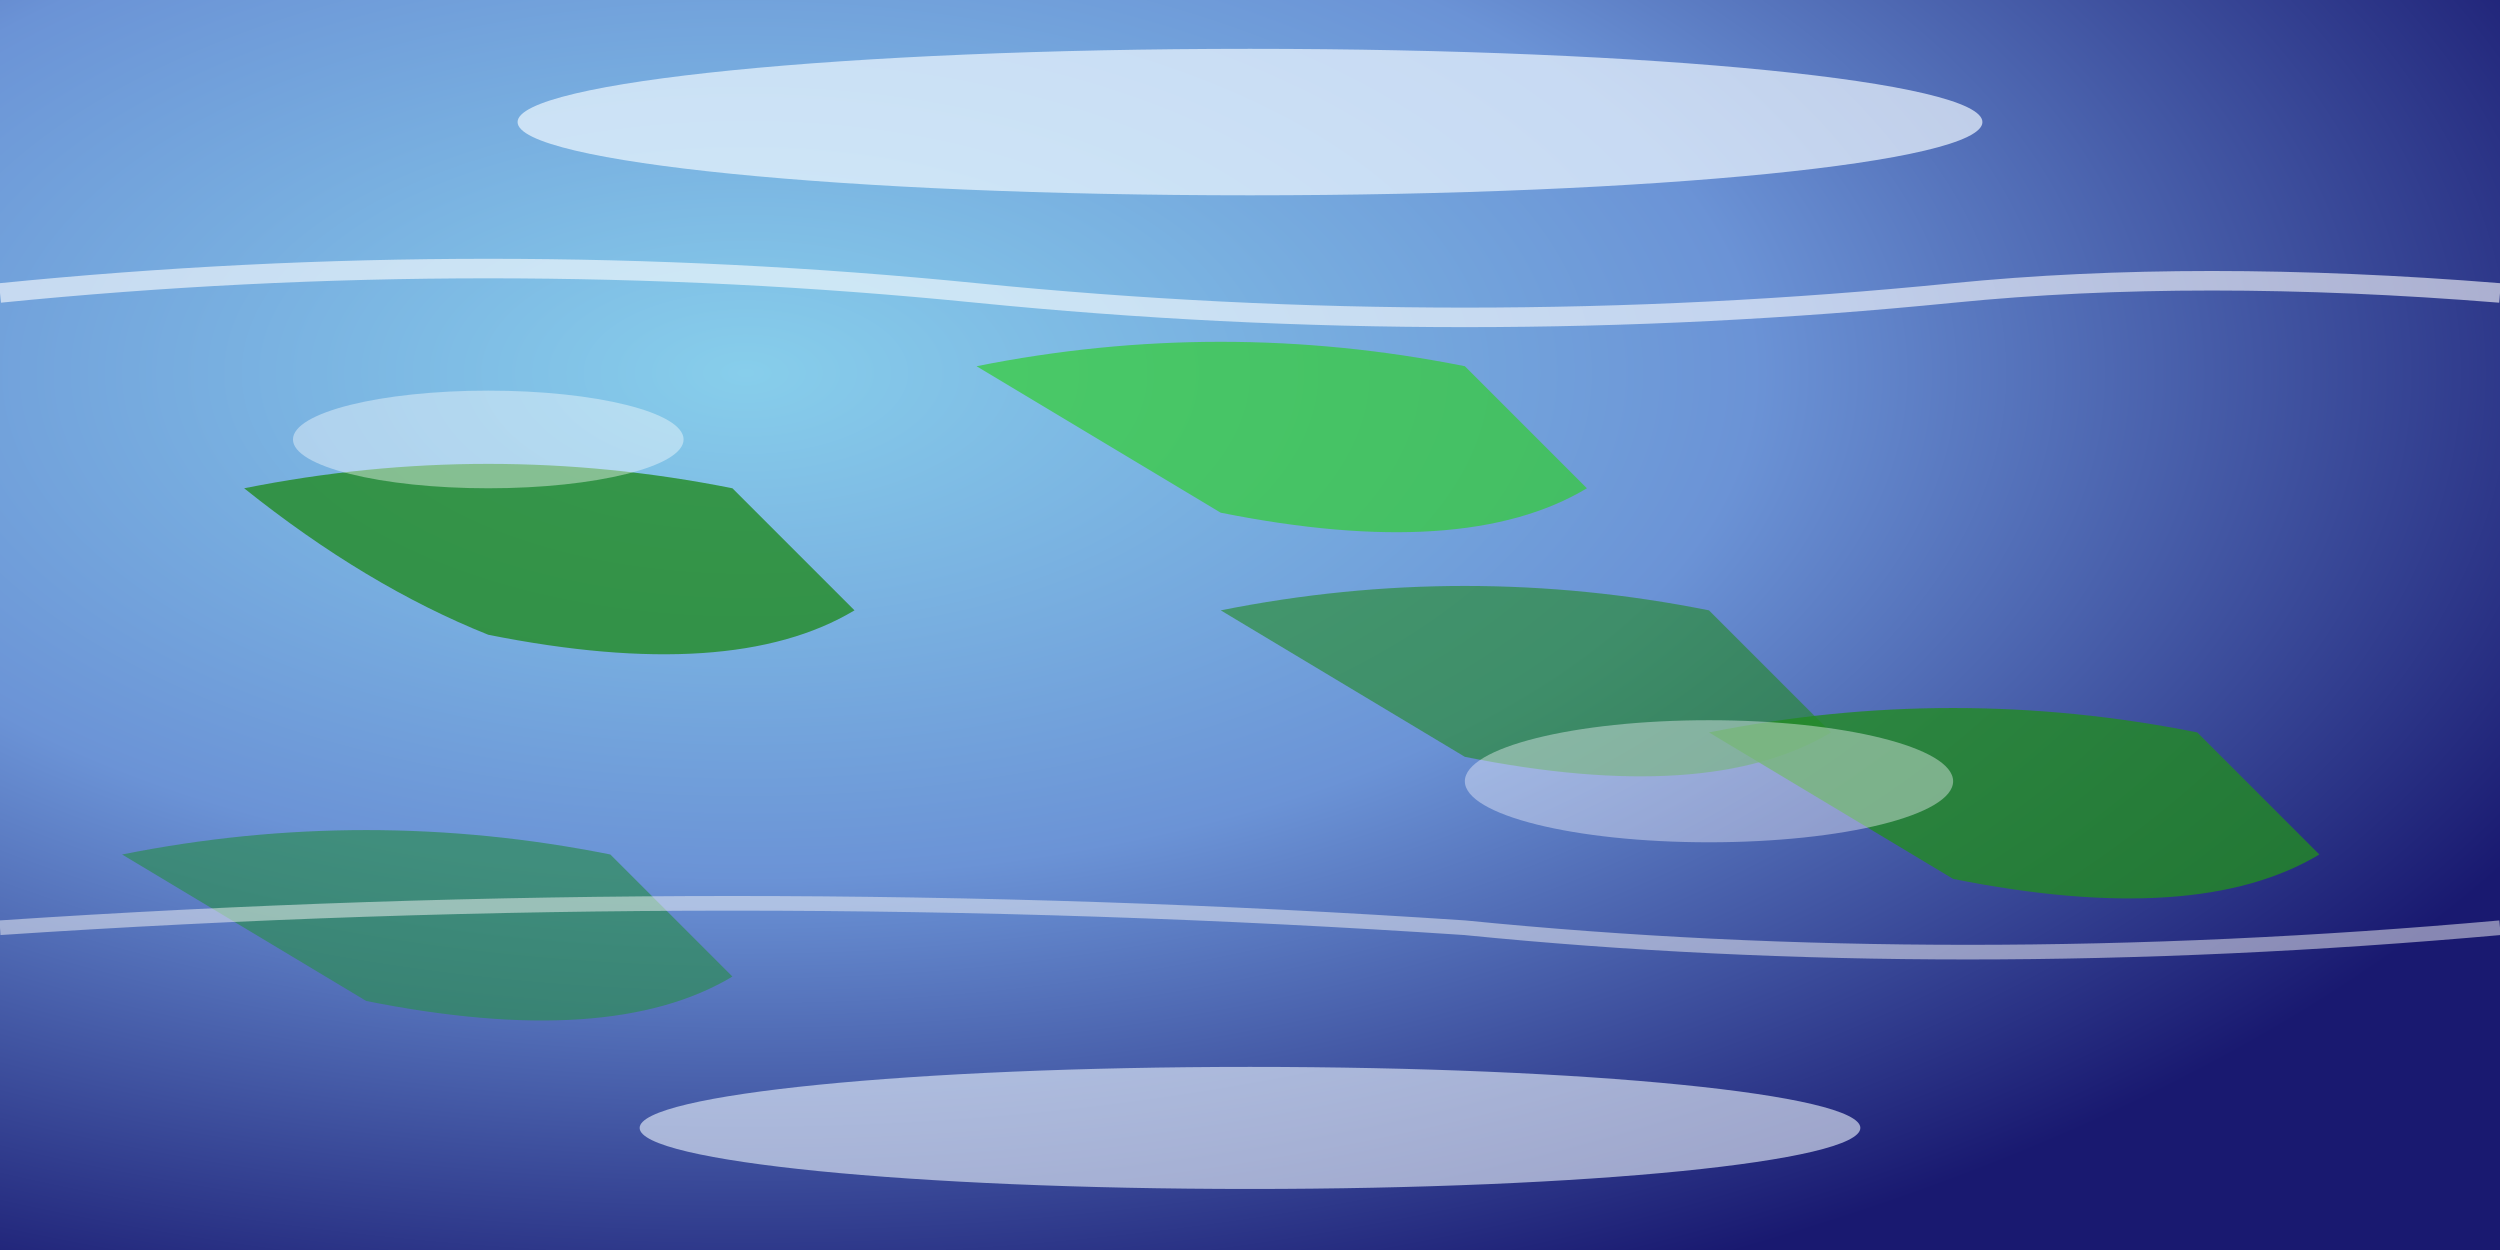
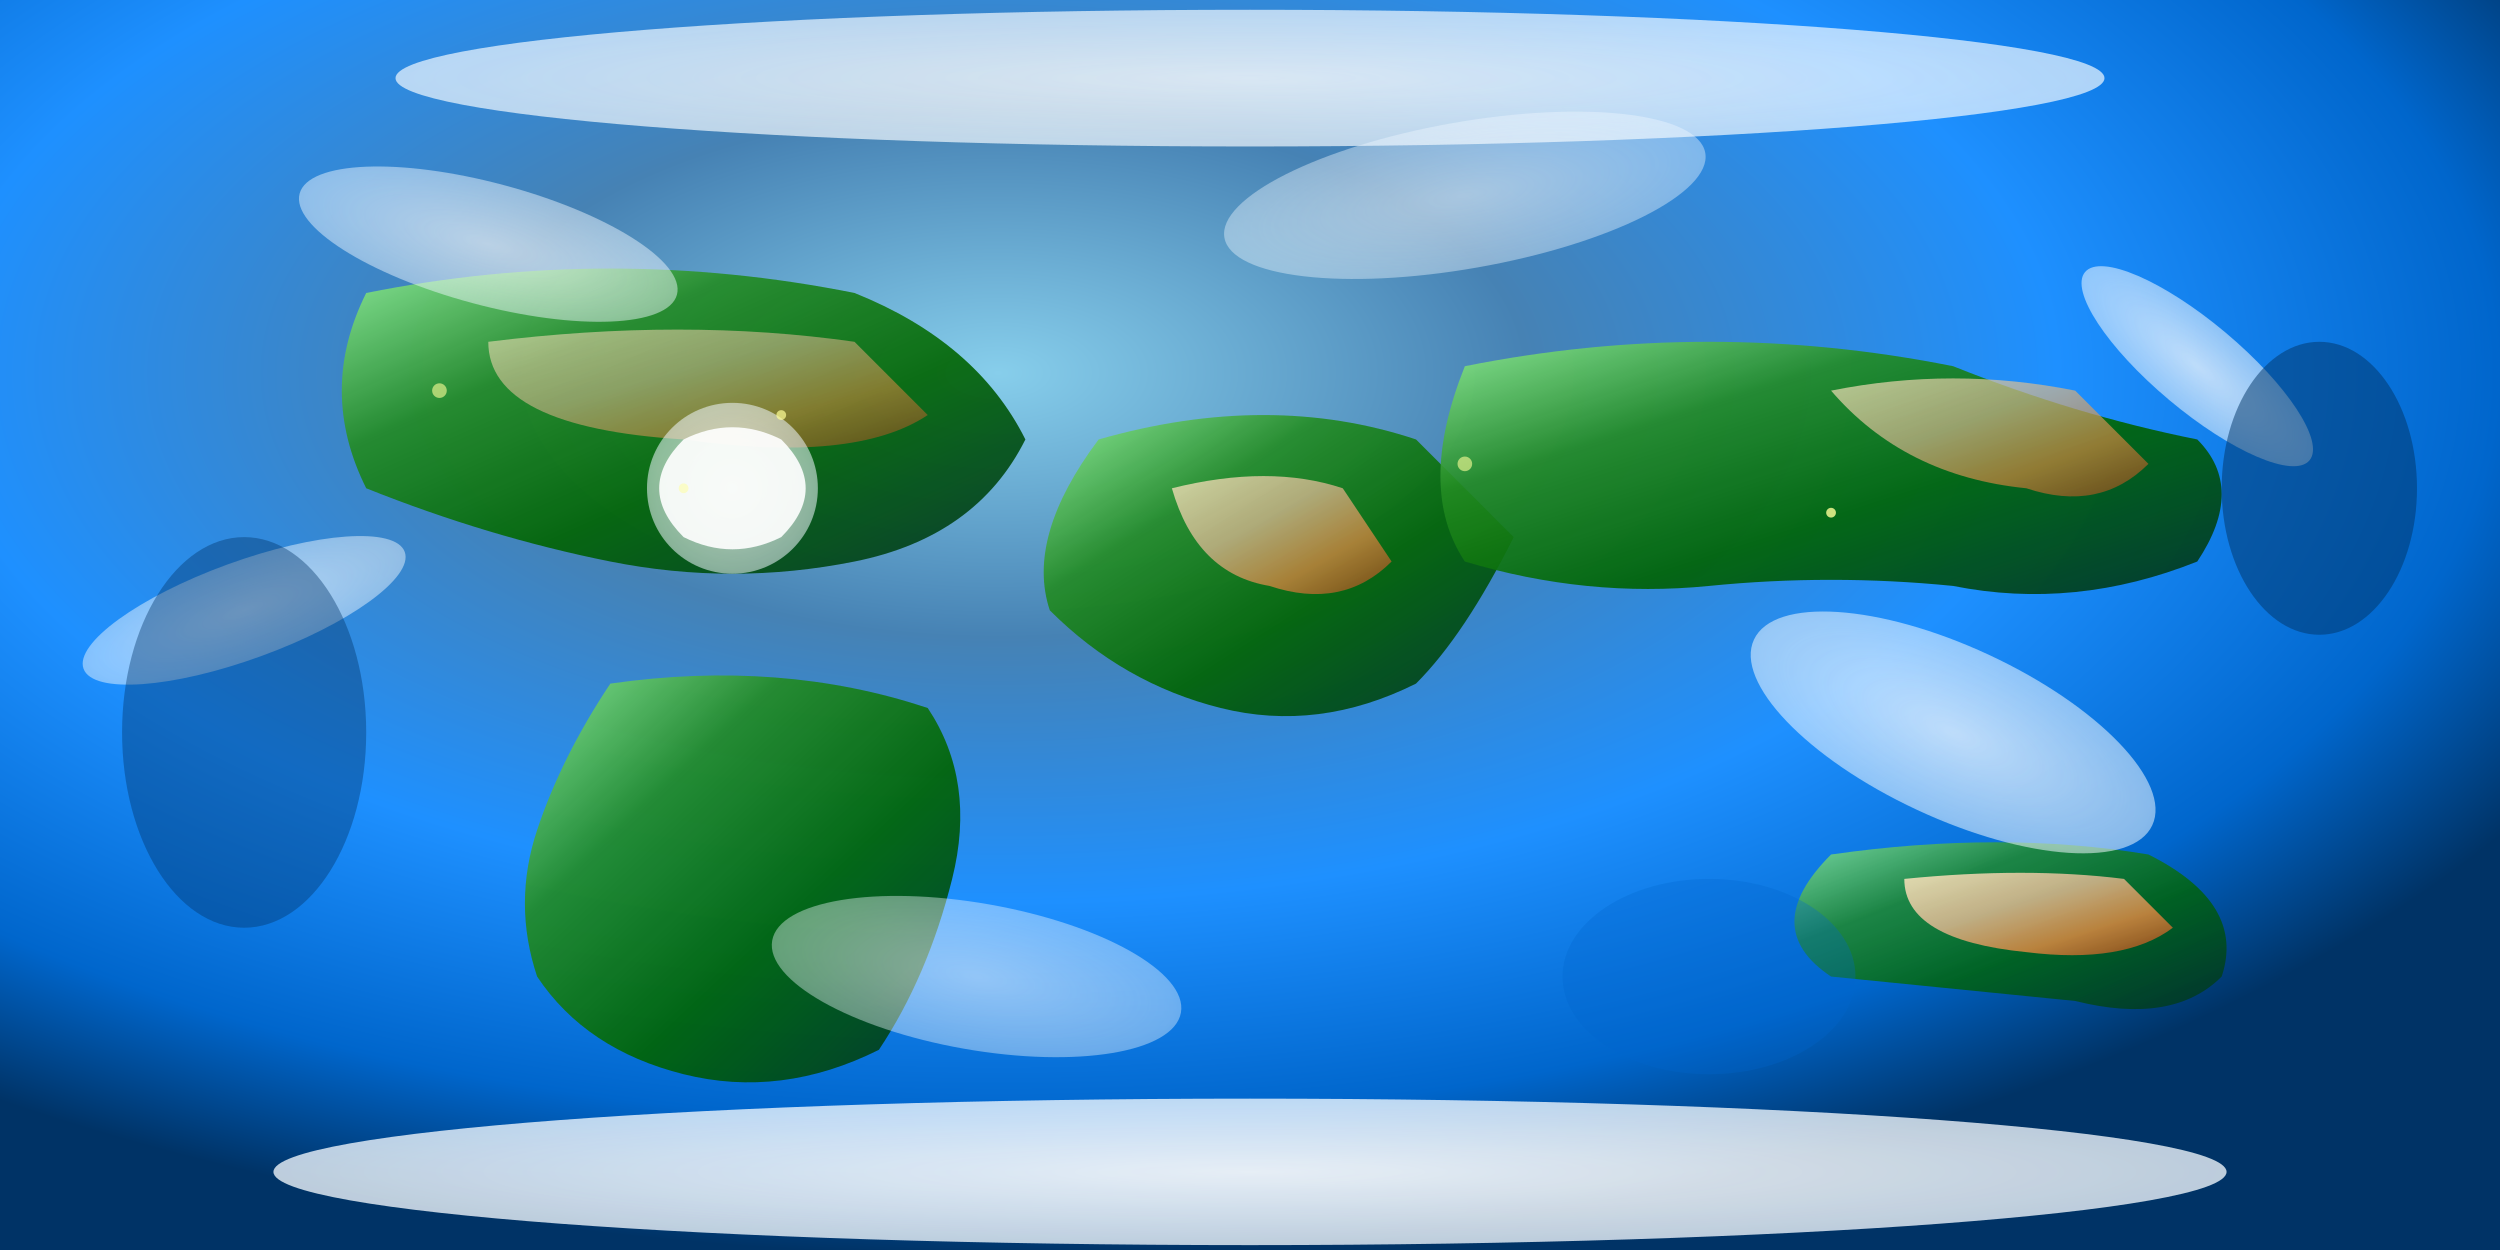
<svg xmlns="http://www.w3.org/2000/svg" width="1024" height="512">
  <defs>
-     <radialGradient id="earthGradient" cx="0.3" cy="0.3" r="0.8">
+     <radialGradient id="oceanBase" cx="40%" cy="30%" r="70%">
      <stop offset="0%" style="stop-color:#87CEEB;stop-opacity:1" />
-       <stop offset="50%" style="stop-color:#6B93D6;stop-opacity:1" />
-       <stop offset="100%" style="stop-color:#191970;stop-opacity:1" />
+       <stop offset="30%" style="stop-color:#4682B4;stop-opacity:1" />
+       <stop offset="60%" style="stop-color:#1E90FF;stop-opacity:1" />
+       <stop offset="85%" style="stop-color:#0066CC;stop-opacity:1" />
+       <stop offset="100%" style="stop-color:#003366;stop-opacity:1" />
+     </radialGradient>
+     <linearGradient id="continentGreen" x1="0%" y1="0%" x2="100%" y2="100%">
+       <stop offset="0%" style="stop-color:#90EE90;stop-opacity:1" />
+       <stop offset="30%" style="stop-color:#228B22;stop-opacity:1" />
+       <stop offset="60%" style="stop-color:#006400;stop-opacity:1" />
+       <stop offset="100%" style="stop-color:#013220;stop-opacity:1" />
+     </linearGradient>
+     <linearGradient id="desertBrown" x1="0%" y1="0%" x2="100%" y2="100%">
+       <stop offset="0%" style="stop-color:#F4E4BC;stop-opacity:1" />
+       <stop offset="40%" style="stop-color:#D2B48C;stop-opacity:1" />
+       <stop offset="70%" style="stop-color:#CD853F;stop-opacity:1" />
+       <stop offset="100%" style="stop-color:#8B4513;stop-opacity:1" />
+     </linearGradient>
+     <radialGradient id="cloudWhite" cx="50%" cy="50%" r="80%">
+       <stop offset="0%" style="stop-color:#FFFFFF;stop-opacity:0.9" />
+       <stop offset="60%" style="stop-color:#F0F8FF;stop-opacity:0.7" />
+       <stop offset="100%" style="stop-color:#E6F3FF;stop-opacity:0.3" />
+     </radialGradient>
+     <radialGradient id="iceCap" cx="50%" cy="50%" r="100%">
+       <stop offset="0%" style="stop-color:#FFFFFF;stop-opacity:1" />
+       <stop offset="70%" style="stop-color:#F0F8FF;stop-opacity:0.8" />
+       <stop offset="100%" style="stop-color:#B0E0E6;stop-opacity:0.6" />
    </radialGradient>
  </defs>
-   <rect width="100%" height="100%" fill="url(#earthGradient)" />
-   <path d="M100,200 Q200,180 300,200 L350,250 Q300,280 200,260 Q150,240 100,200" fill="#228B22" opacity="0.8" />
-   <path d="M400,150 Q500,130 600,150 L650,200 Q600,230 500,210 Q450,180 400,150" fill="#32CD32" opacity="0.7" />
-   <path d="M700,300 Q800,280 900,300 L950,350 Q900,380 800,360 Q750,330 700,300" fill="#228B22" opacity="0.8" />
-   <path d="M50,350 Q150,330 250,350 L300,400 Q250,430 150,410 Q100,380 50,350" fill="#2E8B57" opacity="0.7" />
-   <path d="M500,250 Q600,230 700,250 L750,300 Q700,330 600,310 Q550,280 500,250" fill="#228B22" opacity="0.6" />
-   <ellipse cx="512" cy="50" rx="300" ry="30" fill="#F0F8FF" opacity="0.7" />
-   <ellipse cx="512" cy="462" rx="250" ry="25" fill="#F0F8FF" opacity="0.6" />
-   <path d="M0,120 Q200,100 400,120 Q600,140 800,120 Q900,110 1024,120" stroke="#FFFFFF" stroke-width="8" fill="none" opacity="0.6" />
-   <path d="M0,380 Q300,360 600,380 Q800,400 1024,380" stroke="#F5F5F5" stroke-width="6" fill="none" opacity="0.5" />
-   <ellipse cx="200" cy="180" rx="80" ry="20" fill="#FFFFFF" opacity="0.4" />
-   <ellipse cx="700" cy="320" rx="100" ry="25" fill="#F8F8FF" opacity="0.4" />
+   <rect width="100%" height="100%" fill="url(#oceanBase)" />
+   <path d="M450,180 Q520,160 580,180 L620,220 Q600,260 580,280 Q540,300 500,290 Q460,280 430,250 Q420,220 450,180" fill="url(#continentGreen)" opacity="0.9" />
+   <path d="M480,200 Q520,190 550,200 L570,230 Q550,250 520,240 Q490,235 480,200" fill="url(#desertBrown)" opacity="0.8" />
+   <path d="M600,150 Q700,130 800,150 Q850,170 900,180 Q920,200 900,230 Q850,250 800,240 Q750,235 700,240 Q650,245 600,230 Q580,200 600,150" fill="url(#continentGreen)" opacity="0.9" />
+   <path d="M750,160 Q800,150 850,160 L880,190 Q860,210 830,200 Q780,195 750,160" fill="url(#desertBrown)" opacity="0.7" />
+   <path d="M150,120 Q250,100 350,120 Q400,140 420,180 Q400,220 350,230 Q300,240 250,230 Q200,220 150,200 Q130,160 150,120" fill="url(#continentGreen)" opacity="0.9" />
+   <path d="M200,140 Q280,130 350,140 L380,170 Q350,190 280,180 Q200,175 200,140" fill="url(#desertBrown)" opacity="0.6" />
+   <path d="M250,280 Q320,270 380,290 Q400,320 390,360 Q380,400 360,430 Q320,450 280,440 Q240,430 220,400 Q210,370 220,340 Q230,310 250,280" fill="url(#continentGreen)" opacity="0.9" />
+   <path d="M750,350 Q820,340 880,350 Q920,370 910,400 Q890,420 850,410 Q800,405 750,400 Q720,380 750,350" fill="url(#continentGreen)" opacity="0.8" />
+   <path d="M780,360 Q830,355 870,360 L890,380 Q870,395 830,390 Q780,385 780,360" fill="url(#desertBrown)" opacity="0.9" />
+   <ellipse cx="512" cy="480" rx="400" ry="30" fill="url(#iceCap)" opacity="0.9" />
+   <ellipse cx="512" cy="32" rx="350" ry="28" fill="url(#iceCap)" opacity="0.8" />
+   <ellipse cx="200" cy="100" rx="80" ry="25" fill="url(#cloudWhite)" opacity="0.7" transform="rotate(15 200 100)" />
+   <ellipse cx="600" cy="80" rx="100" ry="30" fill="url(#cloudWhite)" opacity="0.6" transform="rotate(-10 600 80)" />
+   <ellipse cx="800" cy="300" rx="90" ry="35" fill="url(#cloudWhite)" opacity="0.8" transform="rotate(25 800 300)" />
+   <ellipse cx="100" cy="250" rx="70" ry="20" fill="url(#cloudWhite)" opacity="0.7" transform="rotate(-20 100 250)" />
+   <ellipse cx="400" cy="400" rx="85" ry="30" fill="url(#cloudWhite)" opacity="0.6" transform="rotate(10 400 400)" />
+   <ellipse cx="900" cy="150" rx="60" ry="18" fill="url(#cloudWhite)" opacity="0.8" transform="rotate(40 900 150)" />
+   <circle cx="300" cy="200" r="35" fill="url(#cloudWhite)" opacity="0.8" />
+   <path d="M280,180 Q300,170 320,180 Q340,200 320,220 Q300,230 280,220 Q260,200 280,180" fill="#FFFFFF" opacity="0.9" />
+   <ellipse cx="100" cy="300" rx="50" ry="80" fill="#003366" opacity="0.4" />
+   <ellipse cx="700" cy="400" rx="60" ry="40" fill="#0066CC" opacity="0.3" />
+   <ellipse cx="950" cy="200" rx="40" ry="60" fill="#003366" opacity="0.5" />
+   <circle cx="180" cy="160" r="3" fill="#FFFF99" opacity="0.6" />
+   <circle cx="320" cy="170" r="2" fill="#FFFF99" opacity="0.7" />
+   <circle cx="280" cy="200" r="2" fill="#FFFF99" opacity="0.5" />
+   <circle cx="600" cy="190" r="3" fill="#FFFF99" opacity="0.6" />
+   <circle cx="750" cy="210" r="2" fill="#FFFF99" opacity="0.8" />
</svg>
